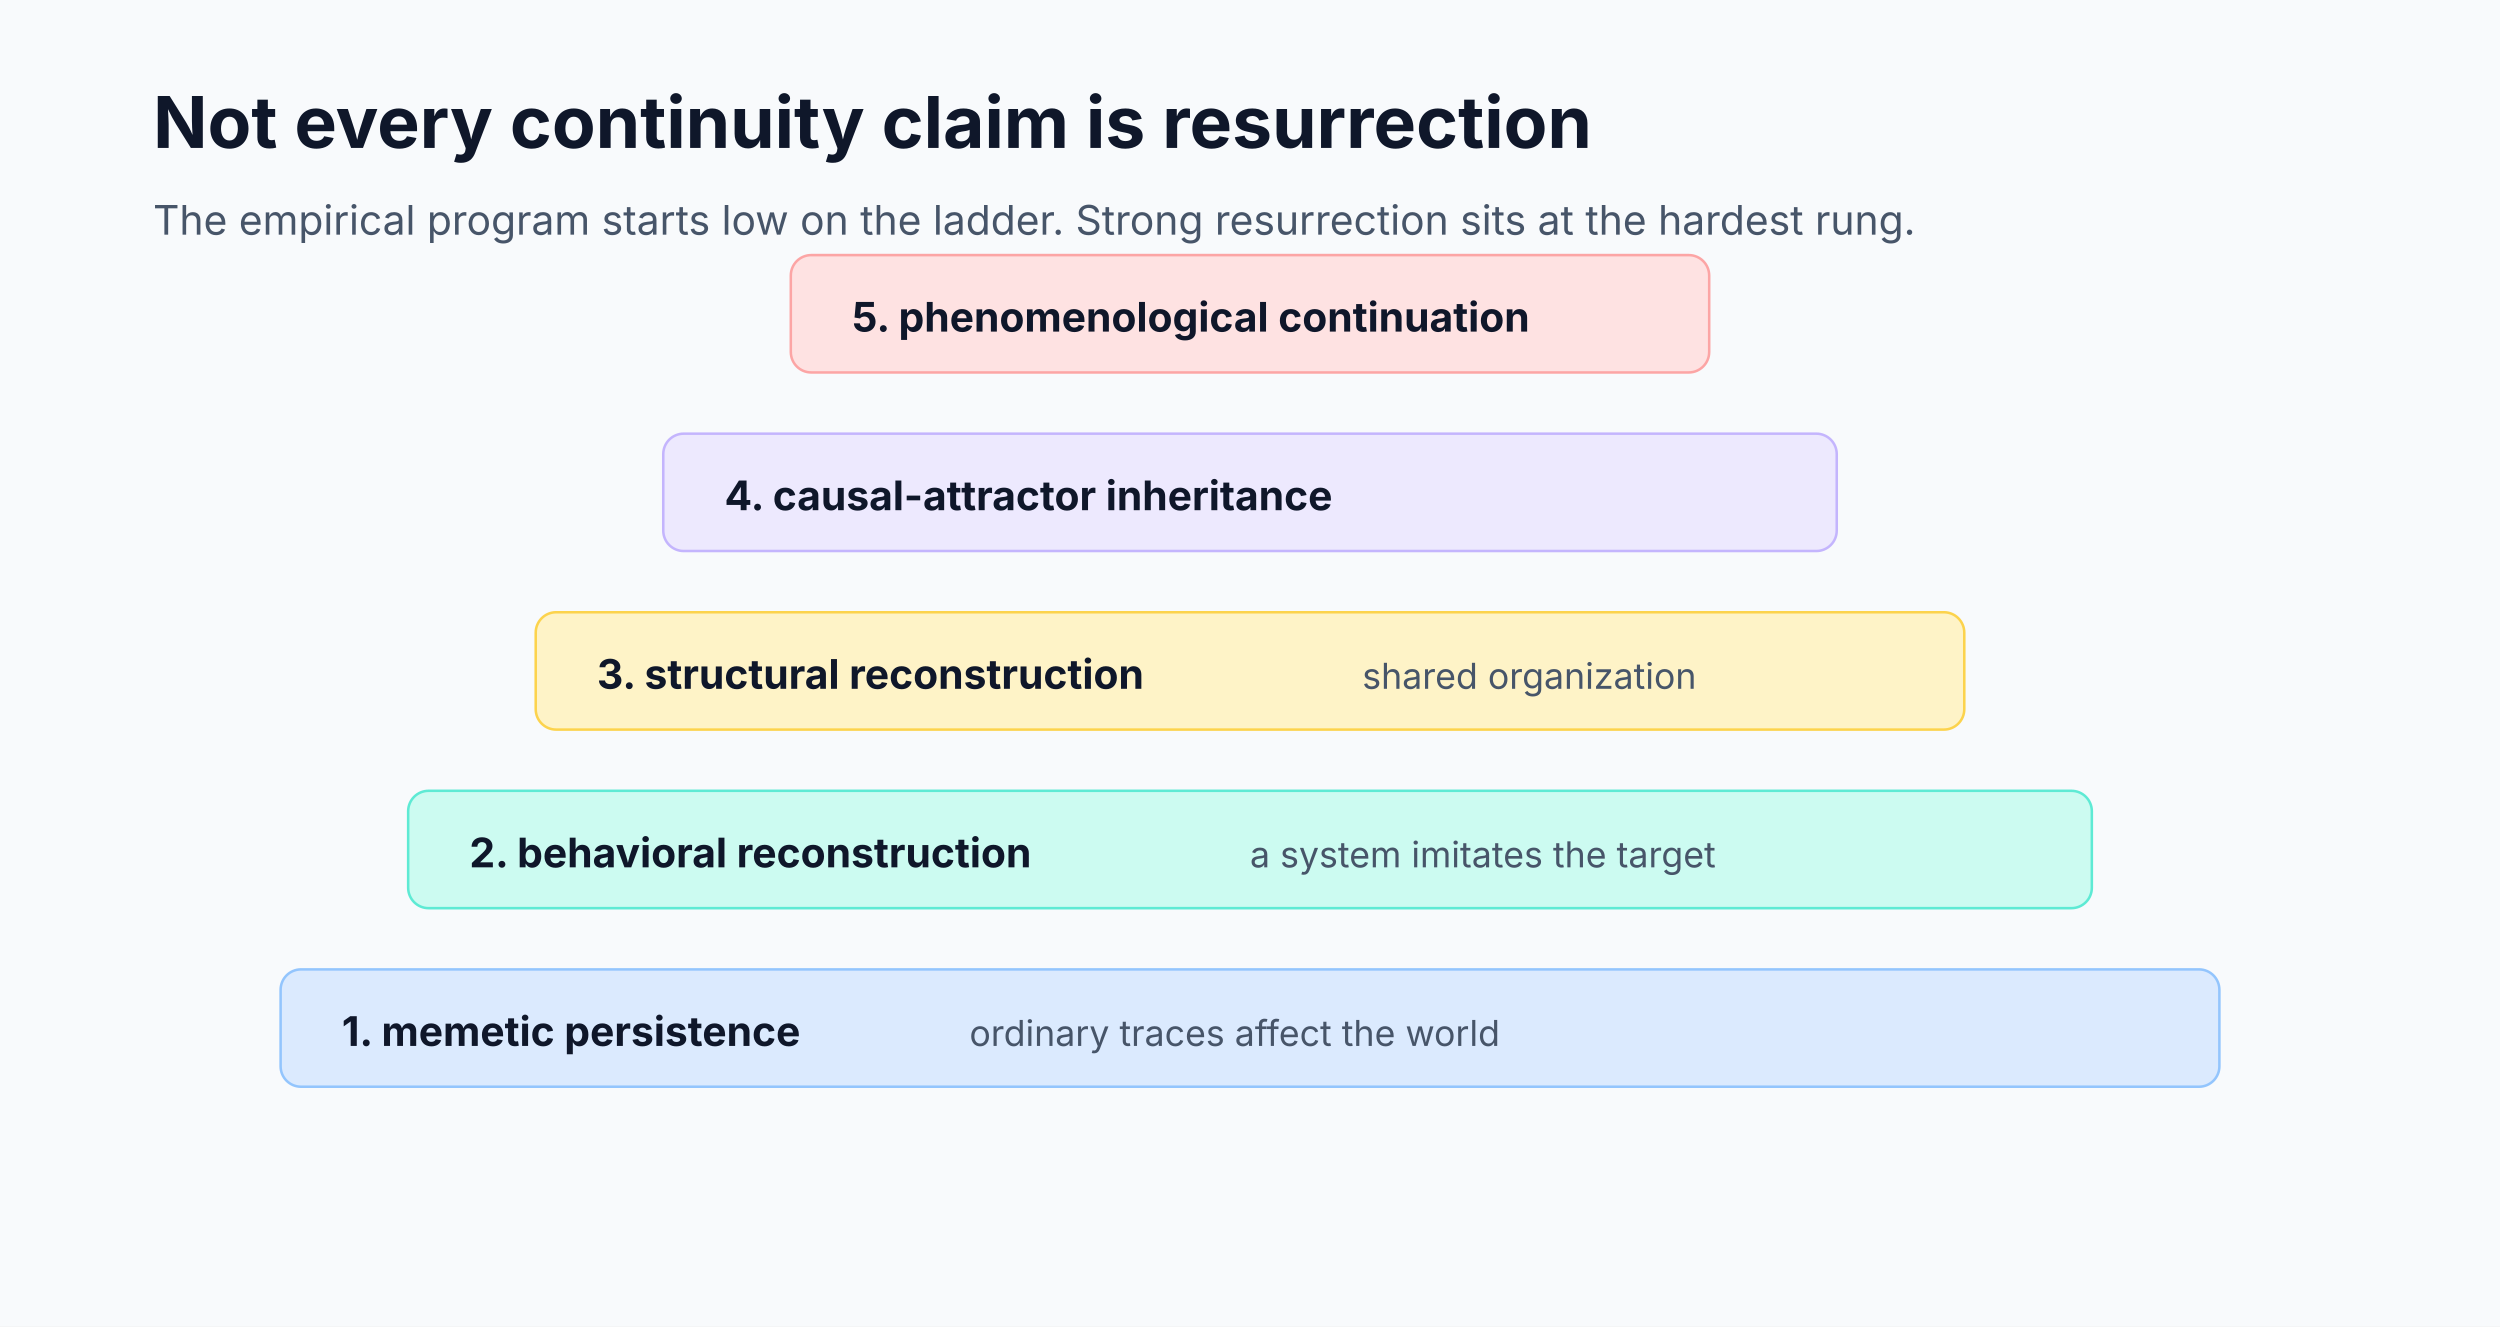
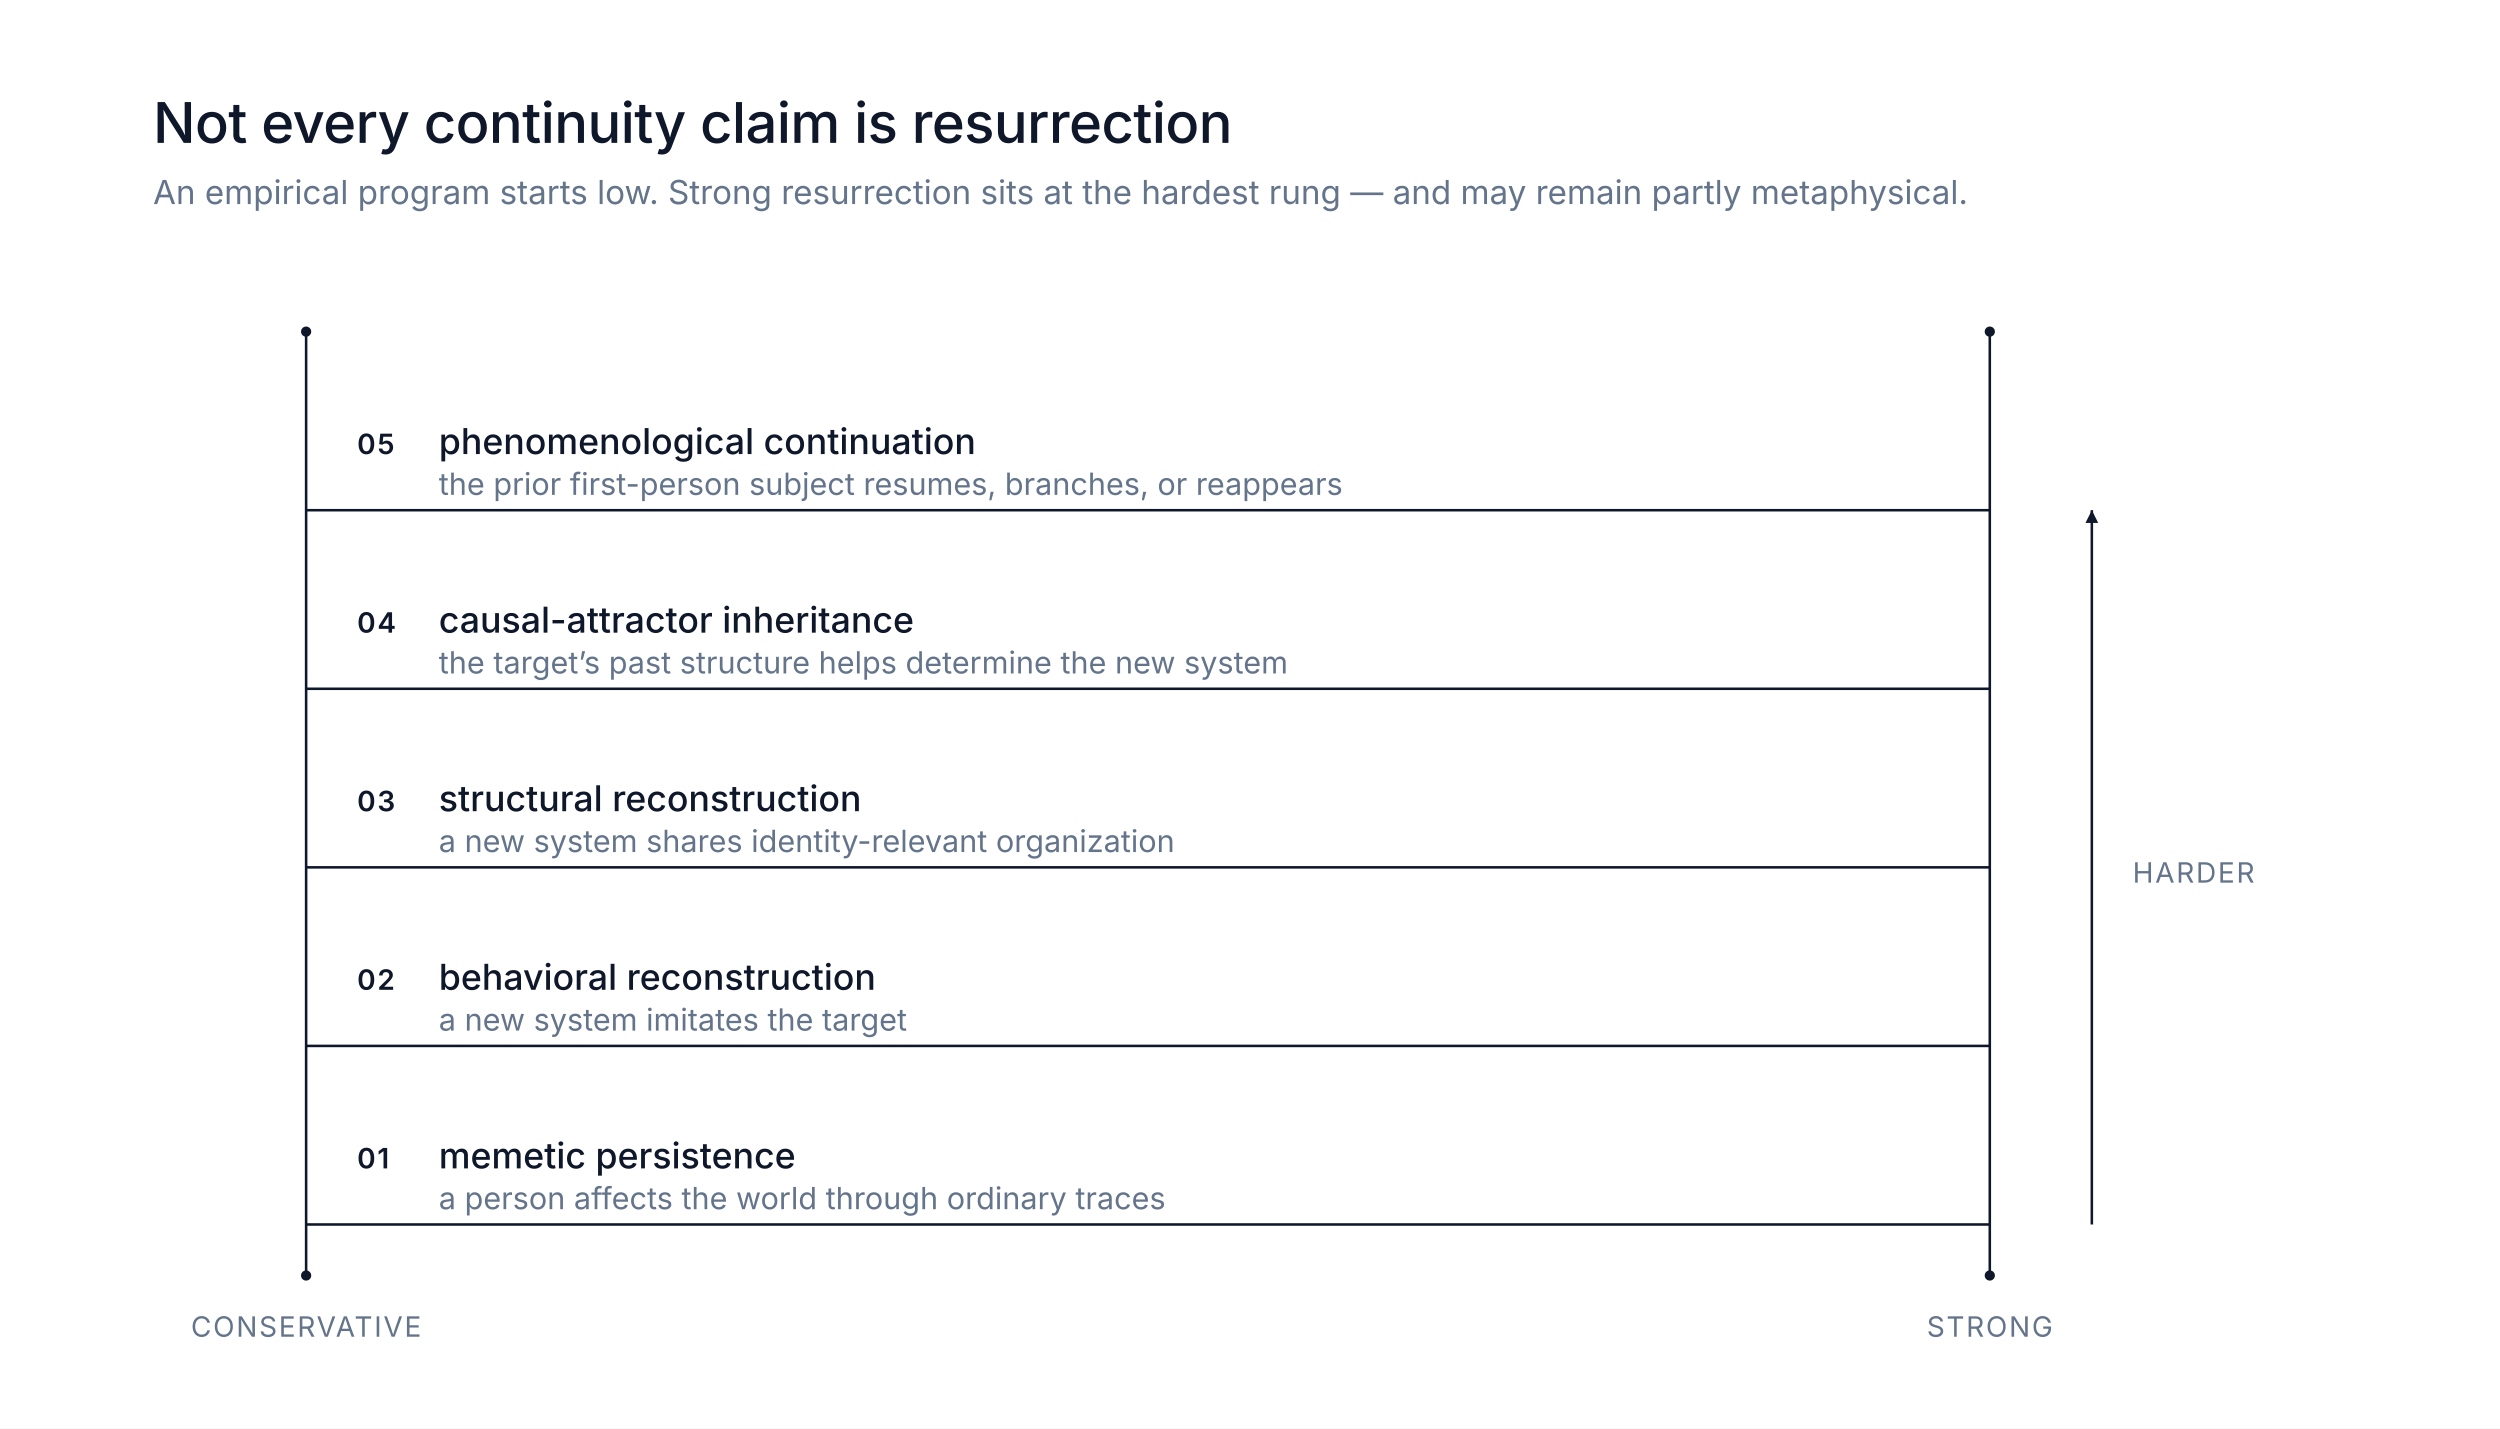
- <svg xmlns="http://www.w3.org/2000/svg" viewBox="0 0 980 520" role="img" aria-labelledby="title desc">
-   <rect width="980" height="520" fill="#f8fafc" />
-   <text x="60" y="58" font-family="Inter, Arial, sans-serif" font-size="28" font-weight="700" fill="#0f172a">Not every continuity claim is resurrection</text>
-   <text x="60" y="92" font-family="Inter, Arial, sans-serif" font-size="16" fill="#475569">The empirical program starts low on the ladder. Strong resurrection sits at the hardest rung.</text>
-   <g font-family="Inter, Arial, sans-serif">
-     <g transform="translate(110 380)">
-       <rect width="760" height="46" rx="8" fill="#dbeafe" stroke="#93c5fd" />
-       <text x="24" y="30" font-size="16" font-weight="700" fill="#0f172a">1. memetic persistence</text>
-       <text x="270" y="30" font-size="14" fill="#475569">ordinary traces affect the world</text>
+ <svg xmlns="http://www.w3.org/2000/svg" viewBox="0 0 980 560" role="img" aria-labelledby="title desc" font-family="Inter, system-ui, Arial, sans-serif">
+   <rect width="980" height="560" fill="#ffffff" />
+   <text x="60" y="56" font-size="22" font-weight="500" fill="#0f172a" letter-spacing="-0.01em">Not every continuity claim is resurrection</text>
+   <text x="60" y="80" font-size="13" fill="#64748b">An empirical program starts low. Strong resurrection sits at the hardest rung — and may remain partly metaphysical.</text>
+   <g stroke="#0f172a" stroke-width="1" fill="none">
+     <line x1="120" y1="130" x2="120" y2="500" />
+     <line x1="780" y1="130" x2="780" y2="500" />
+   </g>
+   <g fill="#0f172a">
+     <circle cx="120" cy="130" r="2" />
+     <circle cx="780" cy="130" r="2" />
+     <circle cx="120" cy="500" r="2" />
+     <circle cx="780" cy="500" r="2" />
+   </g>
+   <g stroke="#0f172a" stroke-width="1">
+     <line x1="120" y1="480" x2="780" y2="480" />
+     <line x1="120" y1="410" x2="780" y2="410" />
+     <line x1="120" y1="340" x2="780" y2="340" />
+     <line x1="120" y1="270" x2="780" y2="270" />
+     <line x1="120" y1="200" x2="780" y2="200" />
+   </g>
+   <g font-family="Inter, system-ui, Arial, sans-serif">
+     <g transform="translate(140 480)">
+       <text x="0" y="-22" font-size="11" font-weight="600" fill="#0f172a" letter-spacing="0.06em">01</text>
+       <text x="32" y="-22" font-size="14" font-weight="500" fill="#0f172a">memetic persistence</text>
+       <text x="32" y="-6" font-size="12" fill="#64748b">a person affects the world through ordinary traces</text>
    </g>
-     <g transform="translate(160 310)">
-       <rect width="660" height="46" rx="8" fill="#ccfbf1" stroke="#5eead4" />
-       <text x="24" y="30" font-size="16" font-weight="700" fill="#0f172a">2. behavioral reconstruction</text>
-       <text x="330" y="30" font-size="14" fill="#475569">a system imitates the target</text>
+     <g transform="translate(140 410)">
+       <text x="0" y="-22" font-size="11" font-weight="600" fill="#0f172a" letter-spacing="0.06em">02</text>
+       <text x="32" y="-22" font-size="14" font-weight="500" fill="#0f172a">behavioral reconstruction</text>
+       <text x="32" y="-6" font-size="12" fill="#64748b">a new system imitates the target</text>
    </g>
-     <g transform="translate(210 240)">
-       <rect width="560" height="46" rx="8" fill="#fef3c7" stroke="#fcd34d" />
-       <text x="24" y="30" font-size="16" font-weight="700" fill="#0f172a">3. structural reconstruction</text>
-       <text x="324" y="30" font-size="14" fill="#475569">shared organization</text>
+     <g transform="translate(140 340)">
+       <text x="0" y="-22" font-size="11" font-weight="600" fill="#0f172a" letter-spacing="0.06em">03</text>
+       <text x="32" y="-22" font-size="14" font-weight="500" fill="#0f172a">structural reconstruction</text>
+       <text x="32" y="-6" font-size="12" fill="#64748b">a new system shares identity-relevant organization</text>
    </g>
-     <g transform="translate(260 170)">
-       <rect width="460" height="46" rx="8" fill="#ede9fe" stroke="#c4b5fd" />
-       <text x="24" y="30" font-size="16" font-weight="700" fill="#0f172a">4. causal-attractor inheritance</text>
+     <g transform="translate(140 270)">
+       <text x="0" y="-22" font-size="11" font-weight="600" fill="#0f172a" letter-spacing="0.06em">04</text>
+       <text x="32" y="-22" font-size="14" font-weight="500" fill="#0f172a">causal-attractor inheritance</text>
+       <text x="32" y="-6" font-size="12" fill="#64748b">the target’s past structure helps determine the new system</text>
    </g>
-     <g transform="translate(310 100)">
-       <rect width="360" height="46" rx="8" fill="#fee2e2" stroke="#fca5a5" />
-       <text x="24" y="30" font-size="16" font-weight="700" fill="#0f172a">5. phenomenological continuation</text>
+     <g transform="translate(140 200)">
+       <text x="0" y="-22" font-size="11" font-weight="600" fill="#0f172a" letter-spacing="0.06em">05</text>
+       <text x="32" y="-22" font-size="14" font-weight="500" fill="#0f172a">phenomenological continuation</text>
+       <text x="32" y="-6" font-size="12" fill="#64748b">the prior first-person subject resumes, branches, or reappears</text>
    </g>
  </g>
+   <g font-size="11" fill="#64748b" letter-spacing="0.06em">
+     <text x="120" y="524" text-anchor="middle">CONSERVATIVE</text>
+     <text x="780" y="524" text-anchor="middle">STRONG</text>
+   </g>
+   <g stroke="#0f172a" stroke-width="1" fill="none">
+     <path d="M820 480 L820 200" marker-end="url(#dirArr)" />
+   </g>
+   <defs>
+     <marker id="dirArr" markerWidth="10" markerHeight="10" refX="5" refY="2.5" orient="auto">
+       <path d="M0,0 L5,2.5 L0,5 Z" fill="#0f172a" />
+     </marker>
+   </defs>
+   <text x="836" y="346" font-size="11" fill="#64748b" letter-spacing="0.06em">HARDER</text>
</svg>
